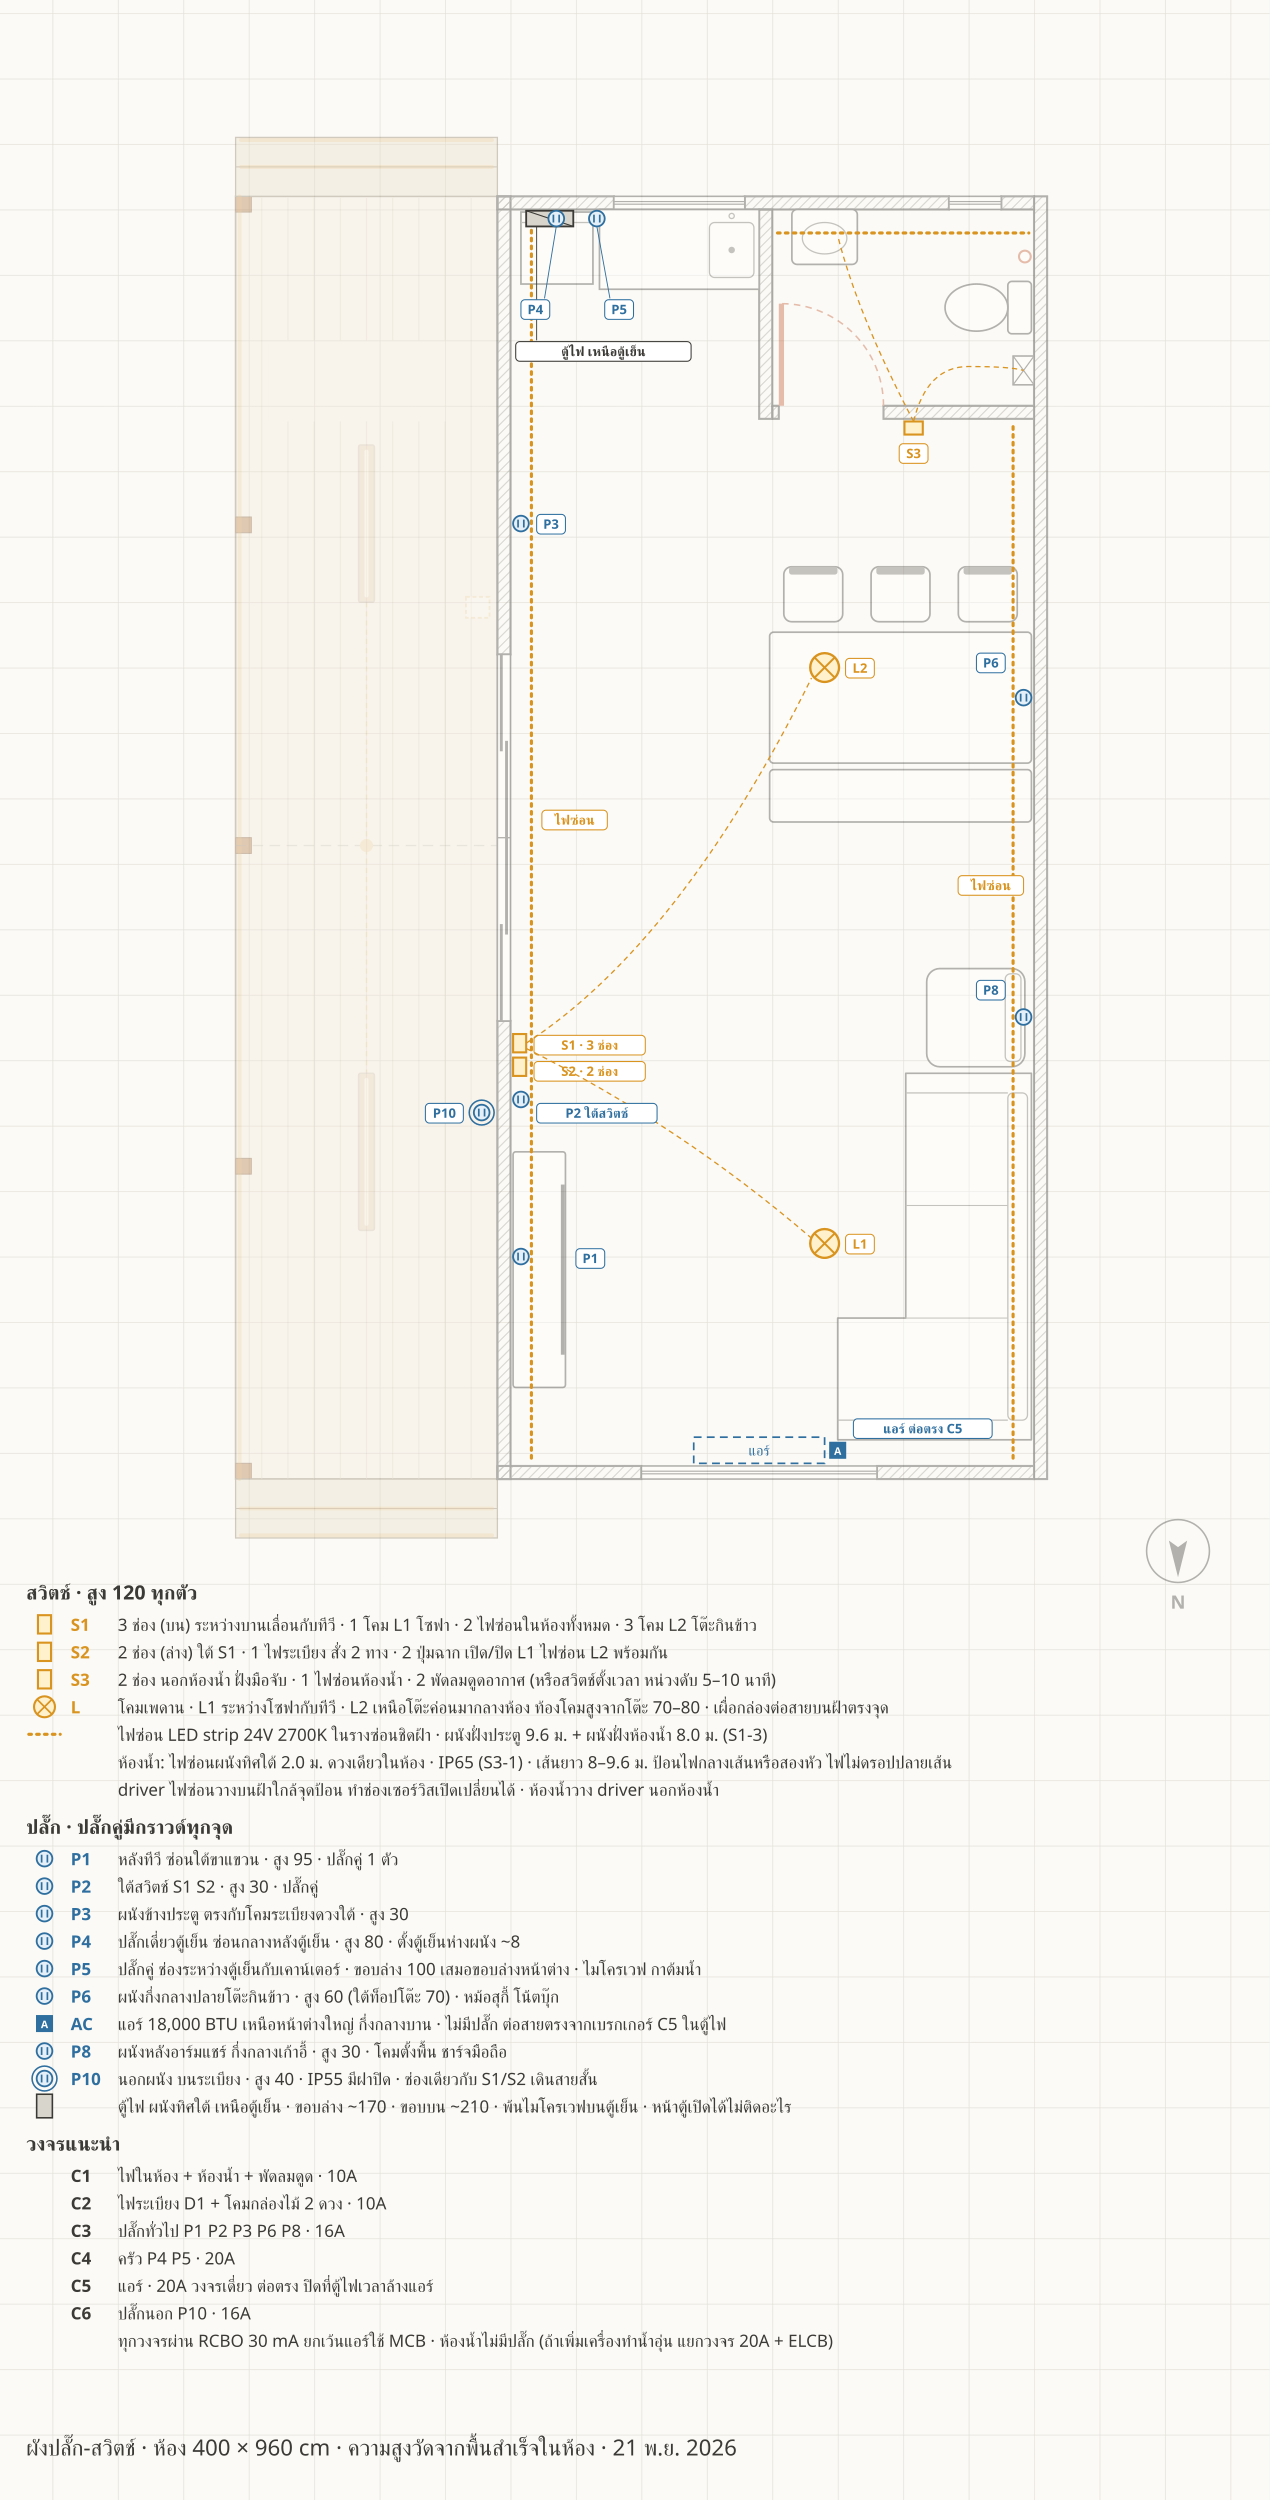
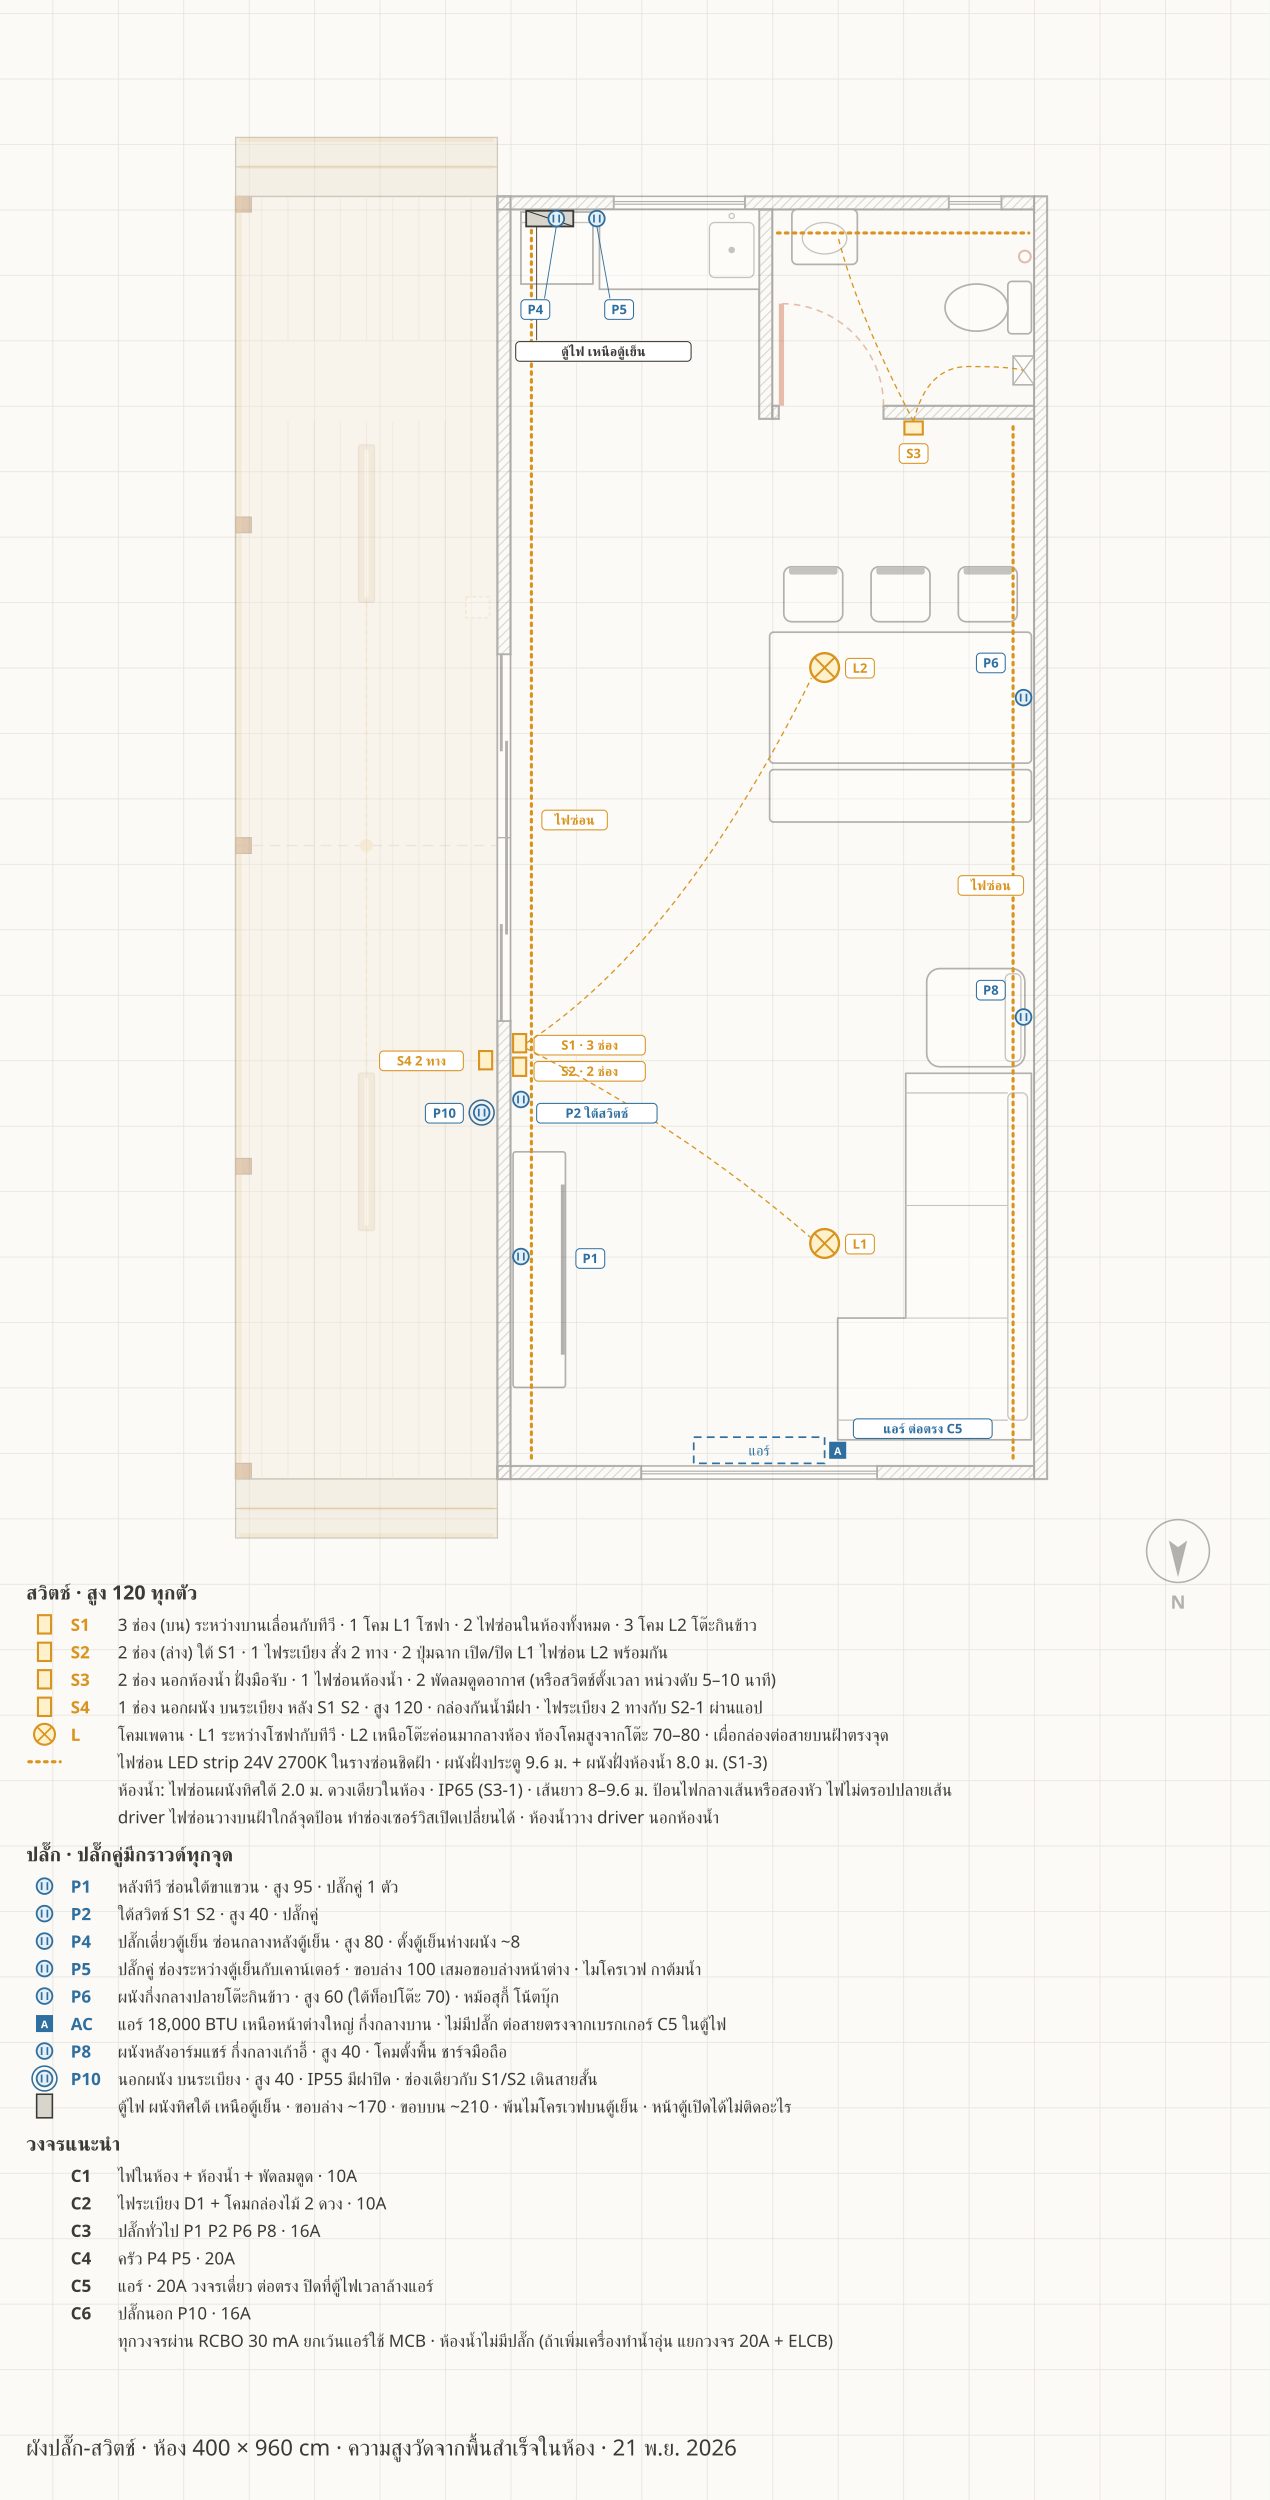
<svg xmlns="http://www.w3.org/2000/svg" viewBox="-390 -160 970 1910" width="970" height="1910" font-family="Leelawadee UI, Tahoma, sans-serif">
  <defs>
    <pattern id="grid" width="50" height="50" patternUnits="userSpaceOnUse" x="0" y="0">
      <path d="M50 0H0V50" fill="none" stroke="#e3e0d8" stroke-width="1" />
    </pattern>
    <pattern id="hatch" width="5" height="5" patternUnits="userSpaceOnUse" patternTransform="rotate(45)">
      <line x1="0" y1="0" x2="0" y2="5" stroke="#6d6a62" stroke-width="1" />
    </pattern>
  </defs>
  <rect x="-390" y="-160" width="970" height="1910" fill="#fbfaf6" />
  <rect x="-390" y="-160" width="970" height="1910" fill="url(#grid)" />
  <g opacity="0.38">
    <rect x="-210" y="-10" width="200" height="980" fill="#f1e8da" stroke="#8a7a64" stroke-width="1.3" />
    <line x1="-190" y1="-10" x2="-190" y2="970" stroke="#ddd0bc" stroke-width="0.8" />
    <line x1="-170" y1="-10" x2="-170" y2="970" stroke="#ddd0bc" stroke-width="0.8" />
    <line x1="-150" y1="-10" x2="-150" y2="970" stroke="#ddd0bc" stroke-width="0.8" />
    <line x1="-130" y1="-10" x2="-130" y2="970" stroke="#ddd0bc" stroke-width="0.8" />
    <line x1="-110" y1="-10" x2="-110" y2="970" stroke="#ddd0bc" stroke-width="0.8" />
    <line x1="-90" y1="-10" x2="-90" y2="970" stroke="#ddd0bc" stroke-width="0.8" />
    <line x1="-70" y1="-10" x2="-70" y2="970" stroke="#ddd0bc" stroke-width="0.8" />
    <line x1="-50" y1="-10" x2="-50" y2="970" stroke="#ddd0bc" stroke-width="0.8" />
    <line x1="-30" y1="-10" x2="-30" y2="970" stroke="#ddd0bc" stroke-width="0.8" />
    <rect x="-210" y="-10" width="12" height="12" fill="#b47a45" stroke="#7d5430" stroke-width="0.8" />
    <rect x="-210" y="235" width="12" height="12" fill="#b47a45" stroke="#7d5430" stroke-width="0.8" />
    <rect x="-210" y="480" width="12" height="12" fill="#b47a45" stroke="#7d5430" stroke-width="0.8" />
    <rect x="-210" y="725" width="12" height="12" fill="#b47a45" stroke="#7d5430" stroke-width="0.8" />
    <rect x="-210" y="958" width="12" height="12" fill="#b47a45" stroke="#7d5430" stroke-width="0.8" />
    <rect x="-210" y="-55" width="200" height="45" fill="#e8dcc8" stroke="#8a7a64" stroke-width="1" />
    <rect x="-210" y="970" width="200" height="45" fill="#e8dcc8" stroke="#8a7a64" stroke-width="1" />
    <line x1="-210" y1="-32.5" x2="-10" y2="-32.5" stroke="#8a7a64" stroke-width="0.8" />
    <line x1="-210" y1="992.5" x2="-10" y2="992.5" stroke="#8a7a64" stroke-width="0.8" />
    <rect x="-185" y="100" width="150" height="62" fill="#f1e8da" />
    <g opacity="0.3">
      <line x1="-207" y1="-10" x2="-207" y2="970" stroke="#d9931f" stroke-width="3" stroke-linecap="round" />
      <line x1="-206" y1="-32.5" x2="-14" y2="-32.5" stroke="#d9931f" stroke-width="3" stroke-linecap="round" />
      <line x1="-206" y1="-53" x2="-14" y2="-53" stroke="#d9931f" stroke-width="3" stroke-linecap="round" />
      <line x1="-206" y1="992.5" x2="-14" y2="992.5" stroke="#d9931f" stroke-width="3" stroke-linecap="round" />
      <line x1="-206" y1="1013" x2="-14" y2="1013" stroke="#d9931f" stroke-width="3" stroke-linecap="round" />
      <line x1="-210" y1="486" x2="-10" y2="486" stroke="#6d6a62" stroke-width="1" stroke-dasharray="8 5" />
      <line x1="-110" y1="300" x2="-110" y2="660" stroke="#d9931f" stroke-width="1.2" stroke-dasharray="4 3" />
      <rect x="-116" y="180" width="12" height="120" rx="1.5" fill="#c98b52" stroke="#7d5430" stroke-width="1.2" />
      <line x1="-110" y1="185" x2="-110" y2="295" stroke="#fff1cc" stroke-width="3" stroke-linecap="round" />
      <rect x="-116" y="660" width="12" height="120" rx="1.5" fill="#c98b52" stroke="#7d5430" stroke-width="1.2" />
      <line x1="-110" y1="665" x2="-110" y2="775" stroke="#fff1cc" stroke-width="3" stroke-linecap="round" />
      <circle cx="-110" cy="486" r="5" fill="#d9931f" />
      <rect x="-34" y="296" width="18" height="16" fill="#fff" stroke="#d9931f" stroke-width="1.4" stroke-dasharray="3 2" />
    </g>
    <rect x="-10" y="-10" width="10" height="350" fill="url(#hatch)" stroke="#3b3a36" stroke-width="1.6" />
    <rect x="-10" y="620" width="10" height="350" fill="url(#hatch)" stroke="#3b3a36" stroke-width="1.6" />
    <rect x="400" y="-10" width="10" height="980" fill="url(#hatch)" stroke="#3b3a36" stroke-width="1.6" />
    <rect x="-10" y="-10" width="89" height="10" fill="url(#hatch)" stroke="#3b3a36" stroke-width="1.6" />
    <rect x="179" y="-10" width="156" height="10" fill="url(#hatch)" stroke="#3b3a36" stroke-width="1.6" />
    <rect x="375" y="-10" width="25" height="10" fill="url(#hatch)" stroke="#3b3a36" stroke-width="1.6" />
    <rect x="-10" y="960" width="110" height="10" fill="url(#hatch)" stroke="#3b3a36" stroke-width="1.6" />
    <rect x="280" y="960" width="120" height="10" fill="url(#hatch)" stroke="#3b3a36" stroke-width="1.6" />
    <rect x="79" y="-10" width="100" height="10" fill="#fff" stroke="#3b3a36" stroke-width="1.2" />
    <g stroke="#3b3a36" stroke-width="0.9">
      <line x1="79" y1="-6" x2="179" y2="-6" />
      <line x1="79" y1="-4" x2="179" y2="-4" />
    </g>
    <rect x="335" y="-10" width="40" height="10" fill="#fff" stroke="#3b3a36" stroke-width="1.2" />
    <g stroke="#3b3a36" stroke-width="0.9">
      <line x1="335" y1="-6" x2="375" y2="-6" />
      <line x1="335" y1="-4" x2="375" y2="-4" />
    </g>
    <rect x="100" y="960" width="180" height="10" fill="#fff" stroke="#3b3a36" stroke-width="1.2" />
    <g stroke="#3b3a36" stroke-width="0.9">
      <line x1="100" y1="964" x2="280" y2="964" />
      <line x1="100" y1="966" x2="280" y2="966" />
    </g>
    <rect x="-10" y="340" width="10" height="280" fill="#fff" stroke="#3b3a36" stroke-width="1.2" />
    <g stroke="#3b3a36" stroke-width="2.2">
      <line x1="-7" y1="340" x2="-7" y2="414" />
      <line x1="-7" y1="546" x2="-7" y2="620" />
      <line x1="-3" y1="406" x2="-3" y2="480" />
      <line x1="-3" y1="480" x2="-3" y2="554" />
    </g>
    <line x1="-10" y1="480" x2="0" y2="480" stroke="#3b3a36" stroke-width="1" />
    <rect x="190" y="0" width="10" height="160" fill="url(#hatch)" stroke="#3b3a36" stroke-width="1.6" />
    <rect x="200" y="150" width="5" height="10" fill="url(#hatch)" stroke="#3b3a36" stroke-width="1.6" />
    <rect x="285" y="150" width="115" height="10" fill="url(#hatch)" stroke="#3b3a36" stroke-width="1.6" />
    <rect x="205" y="72" width="4" height="78" fill="#c0562f" />
    <path d="M285 150 A78 78 0 0 0 207 72" fill="none" stroke="#c0562f" stroke-width="1.2" stroke-dasharray="5 4" />
    <rect x="8" y="2" width="55" height="55" fill="#fff" stroke="#3b3a36" stroke-width="1.3" />
    <line x1="8" y1="10" x2="63" y2="10" stroke="#6d6a62" stroke-width="1" />
    <rect x="68" y="0" width="122" height="61" fill="#fff" stroke="#3b3a36" stroke-width="1.3" />
    <rect x="152" y="10" width="34" height="42" rx="4" fill="none" stroke="#6d6a62" stroke-width="1" />
    <circle cx="169" cy="31" r="2.5" fill="#6d6a62" />
    <circle cx="169" cy="5" r="2" fill="none" stroke="#6d6a62" stroke-width="1" />
    <rect x="215" y="0" width="50" height="42" rx="4" fill="#fff" stroke="#3b3a36" stroke-width="1.3" />
    <ellipse cx="240" cy="22" rx="17" ry="12" fill="none" stroke="#6d6a62" stroke-width="1" />
    <rect x="380" y="55" width="18" height="40" rx="3" fill="#fff" stroke="#3b3a36" stroke-width="1.3" />
    <ellipse cx="356" cy="75" rx="24" ry="18" fill="#fff" stroke="#3b3a36" stroke-width="1.3" />
    <circle cx="393" cy="36" r="4.5" fill="#fff" stroke="#c0562f" stroke-width="1.6" />
    <rect x="384" y="112" width="16" height="22" fill="#fff" stroke="#3b3a36" stroke-width="1.2" />
    <path d="M384 112 L400 134 M400 112 L384 134" stroke="#3b3a36" stroke-width="0.9" />
    <rect x="208.833" y="273" width="45" height="42" rx="6" fill="#fff" stroke="#3b3a36" stroke-width="1.3" />
    <rect x="212.833" y="273" width="37" height="6" rx="2" fill="#6d6a62" />
    <rect x="275.5" y="273" width="45" height="42" rx="6" fill="#fff" stroke="#3b3a36" stroke-width="1.3" />
    <rect x="279.5" y="273" width="37" height="6" rx="2" fill="#6d6a62" />
    <rect x="342.167" y="273" width="45" height="42" rx="6" fill="#fff" stroke="#3b3a36" stroke-width="1.3" />
    <rect x="346.167" y="273" width="37" height="6" rx="2" fill="#6d6a62" />
    <rect x="198" y="323" width="200" height="100" rx="3" fill="#fff" stroke="#3b3a36" stroke-width="1.3" />
    <rect x="198" y="428" width="200" height="40" rx="3" fill="#fff" stroke="#3b3a36" stroke-width="1.3" />
    <rect x="318" y="580" width="75" height="75" rx="10" fill="#fff" stroke="#3b3a36" stroke-width="1.3" />
    <rect x="378" y="584" width="12" height="67" rx="4" fill="none" stroke="#6d6a62" stroke-width="1" />
    <path d="M302 660 H398 V940 H250 V847 H302 Z" stroke-linejoin="round" fill="#fff" stroke="#3b3a36" stroke-width="1.3" />
    <rect x="380" y="675" width="15" height="250" rx="4" fill="none" stroke="#6d6a62" stroke-width="1" />
    <line x1="302" y1="675" x2="380" y2="675" stroke="#6d6a62" stroke-width="1" />
    <line x1="250" y1="925" x2="380" y2="925" stroke="#6d6a62" stroke-width="1" />
    <line x1="302" y1="761" x2="380" y2="761" stroke="#6d6a62" stroke-width="0.8" />
    <line x1="302" y1="847" x2="380" y2="847" stroke="#6d6a62" stroke-width="0.8" />
    <rect x="2" y="720" width="40" height="180" rx="2" fill="#fff" stroke="#3b3a36" stroke-width="1.3" />
    <line x1="40" y1="745" x2="40" y2="875" stroke="#3b3a36" stroke-width="3" />
    <g transform="translate(510 1025)">
      <circle r="24" fill="none" stroke="#3b3a36" stroke-width="1.2" />
      <path d="M0 20 L7 -8 L0 -3 L-7 -8 Z" fill="#3b3a36" />
      <text x="0" y="44" font-size="14" font-weight="600" text-anchor="middle" fill="#3b3a36">N</text>
    </g>
  </g>
  <rect x="2" y="630" width="10" height="14" fill="#fff1cc" stroke="#d9931f" stroke-width="1.6" />
  <rect x="2" y="648" width="10" height="14" fill="#fff1cc" stroke="#d9931f" stroke-width="1.6" />
  <rect x="18" y="631" width="85" height="15" rx="3" fill="#fff" stroke="#d9931f" stroke-width="0.8" />
  <text x="60.5" y="642" font-size="10" font-weight="600" text-anchor="middle" fill="#d9931f">S1 · 3 ช่อง</text>
  <rect x="18" y="651" width="85" height="15" rx="3" fill="#fff" stroke="#d9931f" stroke-width="0.8" />
  <text x="60.5" y="662" font-size="10" font-weight="600" text-anchor="middle" fill="#d9931f">S2 · 2 ช่อง</text>
  <line x1="16" y1="4" x2="16" y2="956" stroke="#d9931f" stroke-width="2.4" stroke-dasharray="2 4" stroke-linecap="round" />
  <line x1="384" y1="166" x2="384" y2="956" stroke="#d9931f" stroke-width="2.4" stroke-dasharray="2 4" stroke-linecap="round" />
  <line x1="204" y1="18" x2="396" y2="18" stroke="#d9931f" stroke-width="2.4" stroke-dasharray="2 4" stroke-linecap="round" />
  <rect x="342" y="509" width="50" height="15" rx="3" fill="#fff" stroke="#d9931f" stroke-width="0.8" />
  <text x="367" y="520" font-size="10" font-weight="600" text-anchor="middle" fill="#d9931f">ไฟซ่อน</text>
  <rect x="24" y="459" width="50" height="15" rx="3" fill="#fff" stroke="#d9931f" stroke-width="0.8" />
  <text x="49" y="470" font-size="10" font-weight="600" text-anchor="middle" fill="#d9931f">ไฟซ่อน</text>
  <path d="M308 162 Q265 80 250 20" fill="none" stroke="#d9931f" stroke-width="1" stroke-dasharray="4 3" />
  <path d="M12 637 Q130 560 230 358" fill="none" stroke="#d9931f" stroke-width="1" stroke-dasharray="4 3" />
  <path d="M12 641 Q130 700 230 786" fill="none" stroke="#d9931f" stroke-width="1" stroke-dasharray="4 3" />
  <circle cx="240" cy="350" r="11" fill="#fff1cc" stroke="#d9931f" stroke-width="1.8" />
  <path d="M232.2 342.2 L247.8 357.8 M247.8 342.2 L232.2 357.8" stroke="#d9931f" stroke-width="1.5" />
  <rect x="256" y="343" width="22" height="15" rx="3" fill="#fff" stroke="#d9931f" stroke-width="0.8" />
  <text x="267" y="354" font-size="10" font-weight="600" text-anchor="middle" fill="#d9931f">L2</text>
  <circle cx="240" cy="790" r="11" fill="#fff1cc" stroke="#d9931f" stroke-width="1.8" />
  <path d="M232.2 782.2 L247.8 797.8 M247.8 782.2 L232.2 797.8" stroke="#d9931f" stroke-width="1.5" />
  <rect x="256" y="783" width="22" height="15" rx="3" fill="#fff" stroke="#d9931f" stroke-width="0.8" />
  <text x="267" y="794" font-size="10" font-weight="600" text-anchor="middle" fill="#d9931f">L1</text>
  <rect x="301" y="162" width="14" height="10" fill="#fff1cc" stroke="#d9931f" stroke-width="1.6" />
  <rect x="297" y="179" width="22" height="15" rx="3" fill="#fff" stroke="#d9931f" stroke-width="0.8" />
  <text x="308" y="190" font-size="10" font-weight="600" text-anchor="middle" fill="#d9931f">S3</text>
  <path d="M308 162 Q318 120 350 120 T392 123" fill="none" stroke="#d9931f" stroke-width="1" stroke-dasharray="4 3" />
  <rect x="12" y="1" width="36" height="12" fill="#d8d5cc" stroke="#3b3a36" stroke-width="1.4" />
  <line x1="12" y1="1" x2="48" y2="13" stroke="#3b3a36" stroke-width="0.8" />
  <line x1="20" y1="13" x2="20" y2="100" stroke="#3b3a36" stroke-width="0.7" />
  <rect x="4" y="101" width="134" height="15" rx="3" fill="#fff" stroke="#3b3a36" stroke-width="0.8" />
  <text x="71" y="112" font-size="10" font-weight="600" text-anchor="middle" fill="#3b3a36">ตู้ไฟ เหนือตู้เย็น</text>
  <circle cx="8" cy="800" r="6" fill="#e4eff8" stroke="#2f6f9f" stroke-width="1.4" />
  <g stroke="#2f6f9f" stroke-width="1.3">
    <line x1="5.8" y1="797" x2="5.8" y2="803" />
    <line x1="10.2" y1="797" x2="10.2" y2="803" />
  </g>
  <rect x="50" y="794" width="22" height="15" rx="3" fill="#fff" stroke="#2f6f9f" stroke-width="0.8" />
  <text x="61" y="805" font-size="10" font-weight="600" text-anchor="middle" fill="#2f6f9f">P1</text>
  <circle cx="8" cy="680" r="6" fill="#e4eff8" stroke="#2f6f9f" stroke-width="1.4" />
  <g stroke="#2f6f9f" stroke-width="1.3">
    <line x1="5.8" y1="677" x2="5.8" y2="683" />
    <line x1="10.2" y1="677" x2="10.2" y2="683" />
  </g>
  <rect x="20" y="683" width="92" height="15" rx="3" fill="#fff" stroke="#2f6f9f" stroke-width="0.8" />
  <text x="66" y="694" font-size="10" font-weight="600" text-anchor="middle" fill="#2f6f9f">P2 ใต้สวิตช์</text>
-   <circle cx="8" cy="240" r="6" fill="#e4eff8" stroke="#2f6f9f" stroke-width="1.4" />
-   <g stroke="#2f6f9f" stroke-width="1.3">
-     <line x1="5.8" y1="237" x2="5.8" y2="243" />
-     <line x1="10.2" y1="237" x2="10.2" y2="243" />
-   </g>
-   <rect x="20" y="233" width="22" height="15" rx="3" fill="#fff" stroke="#2f6f9f" stroke-width="0.8" />
-   <text x="31" y="244" font-size="10" font-weight="600" text-anchor="middle" fill="#2f6f9f">P3</text>
  <circle cx="35" cy="7" r="6" fill="#e4eff8" stroke="#2f6f9f" stroke-width="1.4" />
  <g stroke="#2f6f9f" stroke-width="1.3">
    <line x1="32.8" y1="4" x2="32.8" y2="10" />
    <line x1="37.2" y1="4" x2="37.2" y2="10" />
  </g>
  <rect x="8" y="69" width="22" height="15" rx="3" fill="#fff" stroke="#2f6f9f" stroke-width="0.8" />
  <text x="19" y="80" font-size="10" font-weight="600" text-anchor="middle" fill="#2f6f9f">P4</text>
  <line x1="35" y1="13" x2="26" y2="68" stroke="#2f6f9f" stroke-width="0.7" />
  <circle cx="66" cy="7" r="6" fill="#e4eff8" stroke="#2f6f9f" stroke-width="1.4" />
  <g stroke="#2f6f9f" stroke-width="1.3">
    <line x1="63.8" y1="4" x2="63.8" y2="10" />
    <line x1="68.2" y1="4" x2="68.2" y2="10" />
  </g>
  <rect x="72" y="69" width="22" height="15" rx="3" fill="#fff" stroke="#2f6f9f" stroke-width="0.8" />
  <text x="83" y="80" font-size="10" font-weight="600" text-anchor="middle" fill="#2f6f9f">P5</text>
  <line x1="66" y1="13" x2="76" y2="68" stroke="#2f6f9f" stroke-width="0.7" />
  <circle cx="392" cy="373" r="6" fill="#e4eff8" stroke="#2f6f9f" stroke-width="1.4" />
  <g stroke="#2f6f9f" stroke-width="1.3">
    <line x1="389.8" y1="370" x2="389.8" y2="376" />
    <line x1="394.2" y1="370" x2="394.2" y2="376" />
  </g>
  <rect x="356" y="339" width="22" height="15" rx="3" fill="#fff" stroke="#2f6f9f" stroke-width="0.8" />
  <text x="367" y="350" font-size="10" font-weight="600" text-anchor="middle" fill="#2f6f9f">P6</text>
  <rect x="140" y="938" width="100" height="20" fill="none" stroke="#2f6f9f" stroke-width="1.3" stroke-dasharray="6 4" />
  <text x="190" y="952" font-size="11" font-weight="400" text-anchor="middle" fill="#2f6f9f">แอร์</text>
  <rect x="244" y="942" width="12" height="12" fill="#2f6f9f" stroke="#2f6f9f" />
  <text x="250" y="951.5" font-size="8" font-weight="700" text-anchor="middle" fill="#fff">A</text>
  <rect x="262" y="924" width="106" height="15" rx="3" fill="#fff" stroke="#2f6f9f" stroke-width="0.8" />
  <text x="315" y="935" font-size="10" font-weight="600" text-anchor="middle" fill="#2f6f9f">แอร์ ต่อตรง C5</text>
  <circle cx="392" cy="617" r="6" fill="#e4eff8" stroke="#2f6f9f" stroke-width="1.4" />
  <g stroke="#2f6f9f" stroke-width="1.3">
    <line x1="389.8" y1="614" x2="389.8" y2="620" />
    <line x1="394.2" y1="614" x2="394.2" y2="620" />
  </g>
  <rect x="356" y="589" width="22" height="15" rx="3" fill="#fff" stroke="#2f6f9f" stroke-width="0.8" />
  <text x="367" y="600" font-size="10" font-weight="600" text-anchor="middle" fill="#2f6f9f">P8</text>
  <circle cx="-22" cy="690" r="9.5" fill="none" stroke="#2f6f9f" stroke-width="1.2" />
  <circle cx="-22" cy="690" r="6" fill="#e4eff8" stroke="#2f6f9f" stroke-width="1.4" />
  <g stroke="#2f6f9f" stroke-width="1.3">
    <line x1="-24.2" y1="687" x2="-24.2" y2="693" />
    <line x1="-19.8" y1="687" x2="-19.8" y2="693" />
  </g>
  <rect x="-65" y="683" width="29" height="15" rx="3" fill="#fff" stroke="#2f6f9f" stroke-width="0.8" />
  <text x="-50.5" y="694" font-size="10" font-weight="600" text-anchor="middle" fill="#2f6f9f">P10</text>
+   <rect x="-24" y="643" width="10" height="14" fill="#fff1cc" stroke="#d9931f" stroke-width="1.6" />
+   <rect x="-100" y="643" width="64" height="15" rx="3" fill="#fff" stroke="#d9931f" stroke-width="0.8" />
+   <text x="-68" y="654" font-size="10" font-weight="600" text-anchor="middle" fill="#d9931f">S4 2 ทาง</text>
  <text x="-370" y="1062" font-size="15" font-weight="600" text-anchor="start" fill="#3b3a36">สวิตช์ · สูง 120 ทุกตัว</text>
  <rect x="-361" y="1074" width="10" height="14" fill="#fff1cc" stroke="#d9931f" stroke-width="1.6" />
  <text x="-336" y="1086" font-size="13" font-weight="600" text-anchor="start" fill="#d9931f">S1</text>
  <text x="-300" y="1086" font-size="13" font-weight="400" text-anchor="start" fill="#3b3a36">3 ช่อง (บน) ระหว่างบานเลื่อนกับทีวี · 1 โคม L1 โซฟา · 2 ไฟซ่อนในห้องทั้งหมด · 3 โคม L2 โต๊ะกินข้าว</text>
  <rect x="-361" y="1095" width="10" height="14" fill="#fff1cc" stroke="#d9931f" stroke-width="1.6" />
  <text x="-336" y="1107" font-size="13" font-weight="600" text-anchor="start" fill="#d9931f">S2</text>
  <text x="-300" y="1107" font-size="13" font-weight="400" text-anchor="start" fill="#3b3a36">2 ช่อง (ล่าง) ใต้ S1 · 1 ไฟระเบียง สั่ง 2 ทาง · 2 ปุ่มฉาก เปิด/ปิด L1 ไฟซ่อน L2 พร้อมกัน</text>
  <rect x="-361" y="1116" width="10" height="14" fill="#fff1cc" stroke="#d9931f" stroke-width="1.6" />
  <text x="-336" y="1128" font-size="13" font-weight="600" text-anchor="start" fill="#d9931f">S3</text>
  <text x="-300" y="1128" font-size="13" font-weight="400" text-anchor="start" fill="#3b3a36">2 ช่อง นอกห้องน้ำ ฝั่งมือจับ · 1 ไฟซ่อนห้องน้ำ · 2 พัดลมดูดอากาศ (หรือสวิตช์ตั้งเวลา หน่วงดับ 5–10 นาที)</text>
-   <circle cx="-356" cy="1144" r="8" fill="#fff1cc" stroke="#d9931f" stroke-width="1.6" />
-   <path d="M-361.6 1138.4 L-350.4 1149.6 M-350.4 1138.4 L-361.6 1149.6" stroke="#d9931f" stroke-width="1.3" />
-   <text x="-336" y="1149" font-size="13" font-weight="600" text-anchor="start" fill="#d9931f">L</text>
-   <text x="-300" y="1149" font-size="13" font-weight="400" text-anchor="start" fill="#3b3a36">โคมเพดาน · L1 ระหว่างโซฟากับทีวี · L2 เหนือโต๊ะค่อนมากลางห้อง ท้องโคมสูงจากโต๊ะ 70–80 · เผื่อกล่องต่อสายบนฝ้าตรงจุด</text>
-   <line x1="-368" y1="1165" x2="-344" y2="1165" stroke="#d9931f" stroke-width="2.4" stroke-dasharray="2 4" stroke-linecap="round" />
-   <text x="-300" y="1170" font-size="13" font-weight="400" text-anchor="start" fill="#3b3a36">ไฟซ่อน LED strip 24V 2700K ในรางซ่อนชิดฝ้า · ผนังฝั่งประตู 9.6 ม. + ผนังฝั่งห้องน้ำ 8.0 ม. (S1-3)</text>
-   <text x="-300" y="1191" font-size="13" font-weight="400" text-anchor="start" fill="#3b3a36">ห้องน้ำ: ไฟซ่อนผนังทิศใต้ 2.0 ม. ดวงเดียวในห้อง · IP65 (S3-1) · เส้นยาว 8–9.6 ม. ป้อนไฟกลางเส้นหรือสองหัว ไฟไม่ดรอปปลายเส้น</text>
-   <text x="-300" y="1212" font-size="13" font-weight="400" text-anchor="start" fill="#3b3a36">driver ไฟซ่อนวางบนฝ้าใกล้จุดป้อน ทำช่องเซอร์วิสเปิดเปลี่ยนได้ · ห้องน้ำวาง driver นอกห้องน้ำ</text>
-   <text x="-370" y="1241" font-size="15" font-weight="600" text-anchor="start" fill="#3b3a36">ปลั๊ก · ปลั๊กคู่มีกราวด์ทุกจุด</text>
-   <circle cx="-356" cy="1260" r="6" fill="#e4eff8" stroke="#2f6f9f" stroke-width="1.4" />
-   <g stroke="#2f6f9f" stroke-width="1.3">
-     <line x1="-358.2" y1="1257" x2="-358.2" y2="1263" />
-     <line x1="-353.8" y1="1257" x2="-353.8" y2="1263" />
-   </g>
-   <text x="-336" y="1265" font-size="13" font-weight="600" text-anchor="start" fill="#2f6f9f">P1</text>
-   <text x="-300" y="1265" font-size="13" font-weight="400" text-anchor="start" fill="#3b3a36">หลังทีวี ซ่อนใต้ขาแขวน · สูง 95 · ปลั๊กคู่ 1 ตัว</text>
+   <rect x="-361" y="1137" width="10" height="14" fill="#fff1cc" stroke="#d9931f" stroke-width="1.6" />
+   <text x="-336" y="1149" font-size="13" font-weight="600" text-anchor="start" fill="#d9931f">S4</text>
+   <text x="-300" y="1149" font-size="13" font-weight="400" text-anchor="start" fill="#3b3a36">1 ช่อง นอกผนัง บนระเบียง หลัง S1 S2 · สูง 120 · กล่องกันน้ำมีฝา · ไฟระเบียง 2 ทางกับ S2-1 ผ่านแอป</text>
+   <circle cx="-356" cy="1165" r="8" fill="#fff1cc" stroke="#d9931f" stroke-width="1.6" />
+   <path d="M-361.6 1159.4 L-350.4 1170.6 M-350.4 1159.4 L-361.6 1170.6" stroke="#d9931f" stroke-width="1.3" />
+   <text x="-336" y="1170" font-size="13" font-weight="600" text-anchor="start" fill="#d9931f">L</text>
+   <text x="-300" y="1170" font-size="13" font-weight="400" text-anchor="start" fill="#3b3a36">โคมเพดาน · L1 ระหว่างโซฟากับทีวี · L2 เหนือโต๊ะค่อนมากลางห้อง ท้องโคมสูงจากโต๊ะ 70–80 · เผื่อกล่องต่อสายบนฝ้าตรงจุด</text>
+   <line x1="-368" y1="1186" x2="-344" y2="1186" stroke="#d9931f" stroke-width="2.4" stroke-dasharray="2 4" stroke-linecap="round" />
+   <text x="-300" y="1191" font-size="13" font-weight="400" text-anchor="start" fill="#3b3a36">ไฟซ่อน LED strip 24V 2700K ในรางซ่อนชิดฝ้า · ผนังฝั่งประตู 9.6 ม. + ผนังฝั่งห้องน้ำ 8.0 ม. (S1-3)</text>
+   <text x="-300" y="1212" font-size="13" font-weight="400" text-anchor="start" fill="#3b3a36">ห้องน้ำ: ไฟซ่อนผนังทิศใต้ 2.0 ม. ดวงเดียวในห้อง · IP65 (S3-1) · เส้นยาว 8–9.6 ม. ป้อนไฟกลางเส้นหรือสองหัว ไฟไม่ดรอปปลายเส้น</text>
+   <text x="-300" y="1233" font-size="13" font-weight="400" text-anchor="start" fill="#3b3a36">driver ไฟซ่อนวางบนฝ้าใกล้จุดป้อน ทำช่องเซอร์วิสเปิดเปลี่ยนได้ · ห้องน้ำวาง driver นอกห้องน้ำ</text>
+   <text x="-370" y="1262" font-size="15" font-weight="600" text-anchor="start" fill="#3b3a36">ปลั๊ก · ปลั๊กคู่มีกราวด์ทุกจุด</text>
  <circle cx="-356" cy="1281" r="6" fill="#e4eff8" stroke="#2f6f9f" stroke-width="1.4" />
  <g stroke="#2f6f9f" stroke-width="1.3">
    <line x1="-358.2" y1="1278" x2="-358.2" y2="1284" />
    <line x1="-353.8" y1="1278" x2="-353.8" y2="1284" />
  </g>
-   <text x="-336" y="1286" font-size="13" font-weight="600" text-anchor="start" fill="#2f6f9f">P2</text>
-   <text x="-300" y="1286" font-size="13" font-weight="400" text-anchor="start" fill="#3b3a36">ใต้สวิตช์ S1 S2 · สูง 30 · ปลั๊กคู่</text>
+   <text x="-336" y="1286" font-size="13" font-weight="600" text-anchor="start" fill="#2f6f9f">P1</text>
+   <text x="-300" y="1286" font-size="13" font-weight="400" text-anchor="start" fill="#3b3a36">หลังทีวี ซ่อนใต้ขาแขวน · สูง 95 · ปลั๊กคู่ 1 ตัว</text>
  <circle cx="-356" cy="1302" r="6" fill="#e4eff8" stroke="#2f6f9f" stroke-width="1.4" />
  <g stroke="#2f6f9f" stroke-width="1.3">
    <line x1="-358.2" y1="1299" x2="-358.2" y2="1305" />
    <line x1="-353.8" y1="1299" x2="-353.8" y2="1305" />
  </g>
-   <text x="-336" y="1307" font-size="13" font-weight="600" text-anchor="start" fill="#2f6f9f">P3</text>
-   <text x="-300" y="1307" font-size="13" font-weight="400" text-anchor="start" fill="#3b3a36">ผนังข้างประตู ตรงกับโคมระเบียงดวงใต้ · สูง 30</text>
+   <text x="-336" y="1307" font-size="13" font-weight="600" text-anchor="start" fill="#2f6f9f">P2</text>
+   <text x="-300" y="1307" font-size="13" font-weight="400" text-anchor="start" fill="#3b3a36">ใต้สวิตช์ S1 S2 · สูง 40 · ปลั๊กคู่</text>
  <circle cx="-356" cy="1323" r="6" fill="#e4eff8" stroke="#2f6f9f" stroke-width="1.4" />
  <g stroke="#2f6f9f" stroke-width="1.3">
    <line x1="-358.2" y1="1320" x2="-358.2" y2="1326" />
    <line x1="-353.8" y1="1320" x2="-353.8" y2="1326" />
  </g>
  <text x="-336" y="1328" font-size="13" font-weight="600" text-anchor="start" fill="#2f6f9f">P4</text>
  <text x="-300" y="1328" font-size="13" font-weight="400" text-anchor="start" fill="#3b3a36">ปลั๊กเดี่ยวตู้เย็น ซ่อนกลางหลังตู้เย็น · สูง 80 · ตั้งตู้เย็นห่างผนัง ~8</text>
  <circle cx="-356" cy="1344" r="6" fill="#e4eff8" stroke="#2f6f9f" stroke-width="1.4" />
  <g stroke="#2f6f9f" stroke-width="1.3">
    <line x1="-358.2" y1="1341" x2="-358.2" y2="1347" />
    <line x1="-353.8" y1="1341" x2="-353.8" y2="1347" />
  </g>
  <text x="-336" y="1349" font-size="13" font-weight="600" text-anchor="start" fill="#2f6f9f">P5</text>
  <text x="-300" y="1349" font-size="13" font-weight="400" text-anchor="start" fill="#3b3a36">ปลั๊กคู่ ช่องระหว่างตู้เย็นกับเคาน์เตอร์ · ขอบล่าง 100 เสมอขอบล่างหน้าต่าง · ไมโครเวฟ กาต้มน้ำ</text>
  <circle cx="-356" cy="1365" r="6" fill="#e4eff8" stroke="#2f6f9f" stroke-width="1.4" />
  <g stroke="#2f6f9f" stroke-width="1.3">
    <line x1="-358.2" y1="1362" x2="-358.2" y2="1368" />
    <line x1="-353.8" y1="1362" x2="-353.8" y2="1368" />
  </g>
  <text x="-336" y="1370" font-size="13" font-weight="600" text-anchor="start" fill="#2f6f9f">P6</text>
  <text x="-300" y="1370" font-size="13" font-weight="400" text-anchor="start" fill="#3b3a36">ผนังกึ่งกลางปลายโต๊ะกินข้าว · สูง 60 (ใต้ท็อปโต๊ะ 70) · หม้อสุกี้ โน้ตบุ๊ก</text>
  <rect x="-362" y="1380" width="12" height="12" fill="#2f6f9f" stroke="#2f6f9f" />
  <text x="-356" y="1389.5" font-size="8" font-weight="700" text-anchor="middle" fill="#fff">A</text>
  <text x="-336" y="1391" font-size="13" font-weight="600" text-anchor="start" fill="#2f6f9f">AC</text>
  <text x="-300" y="1391" font-size="13" font-weight="400" text-anchor="start" fill="#3b3a36">แอร์ 18,000 BTU เหนือหน้าต่างใหญ่ กึ่งกลางบาน · ไม่มีปลั๊ก ต่อสายตรงจากเบรกเกอร์ C5 ในตู้ไฟ</text>
  <circle cx="-356" cy="1407" r="6" fill="#e4eff8" stroke="#2f6f9f" stroke-width="1.4" />
  <g stroke="#2f6f9f" stroke-width="1.3">
    <line x1="-358.2" y1="1404" x2="-358.2" y2="1410" />
    <line x1="-353.8" y1="1404" x2="-353.8" y2="1410" />
  </g>
  <text x="-336" y="1412" font-size="13" font-weight="600" text-anchor="start" fill="#2f6f9f">P8</text>
-   <text x="-300" y="1412" font-size="13" font-weight="400" text-anchor="start" fill="#3b3a36">ผนังหลังอาร์มแชร์ กึ่งกลางเก้าอี้ · สูง 30 · โคมตั้งพื้น ชาร์จมือถือ</text>
+   <text x="-300" y="1412" font-size="13" font-weight="400" text-anchor="start" fill="#3b3a36">ผนังหลังอาร์มแชร์ กึ่งกลางเก้าอี้ · สูง 40 · โคมตั้งพื้น ชาร์จมือถือ</text>
  <circle cx="-356" cy="1428" r="9.5" fill="none" stroke="#2f6f9f" stroke-width="1.2" />
  <circle cx="-356" cy="1428" r="6" fill="#e4eff8" stroke="#2f6f9f" stroke-width="1.4" />
  <g stroke="#2f6f9f" stroke-width="1.3">
    <line x1="-358.2" y1="1425" x2="-358.2" y2="1431" />
    <line x1="-353.8" y1="1425" x2="-353.8" y2="1431" />
  </g>
  <text x="-336" y="1433" font-size="13" font-weight="600" text-anchor="start" fill="#2f6f9f">P10</text>
  <text x="-300" y="1433" font-size="13" font-weight="400" text-anchor="start" fill="#3b3a36">นอกผนัง บนระเบียง · สูง 40 · IP55 มีฝาปิด · ช่องเดียวกับ S1/S2 เดินสายสั้น</text>
  <rect x="-362" y="1440" width="12" height="18" fill="#d8d5cc" stroke="#3b3a36" stroke-width="1.2" />
  <text x="-300" y="1454" font-size="13" font-weight="400" text-anchor="start" fill="#3b3a36">ตู้ไฟ ผนังทิศใต้ เหนือตู้เย็น · ขอบล่าง ~170 · ขอบบน ~210 · พ้นไมโครเวฟบนตู้เย็น · หน้าตู้เปิดได้ไม่ติดอะไร</text>
  <text x="-370" y="1483" font-size="15" font-weight="600" text-anchor="start" fill="#3b3a36">วงจรแนะนำ</text>
  <text x="-336" y="1507" font-size="13" font-weight="600" text-anchor="start" fill="#3b3a36">C1</text>
  <text x="-300" y="1507" font-size="13" font-weight="400" text-anchor="start" fill="#3b3a36">ไฟในห้อง + ห้องน้ำ + พัดลมดูด · 10A</text>
  <text x="-336" y="1528" font-size="13" font-weight="600" text-anchor="start" fill="#3b3a36">C2</text>
  <text x="-300" y="1528" font-size="13" font-weight="400" text-anchor="start" fill="#3b3a36">ไฟระเบียง D1 + โคมกล่องไม้ 2 ดวง · 10A</text>
  <text x="-336" y="1549" font-size="13" font-weight="600" text-anchor="start" fill="#3b3a36">C3</text>
-   <text x="-300" y="1549" font-size="13" font-weight="400" text-anchor="start" fill="#3b3a36">ปลั๊กทั่วไป P1 P2 P3 P6 P8 · 16A</text>
+   <text x="-300" y="1549" font-size="13" font-weight="400" text-anchor="start" fill="#3b3a36">ปลั๊กทั่วไป P1 P2 P6 P8 · 16A</text>
  <text x="-336" y="1570" font-size="13" font-weight="600" text-anchor="start" fill="#3b3a36">C4</text>
  <text x="-300" y="1570" font-size="13" font-weight="400" text-anchor="start" fill="#3b3a36">ครัว P4 P5 · 20A</text>
  <text x="-336" y="1591" font-size="13" font-weight="600" text-anchor="start" fill="#3b3a36">C5</text>
  <text x="-300" y="1591" font-size="13" font-weight="400" text-anchor="start" fill="#3b3a36">แอร์ · 20A วงจรเดี่ยว ต่อตรง ปิดที่ตู้ไฟเวลาล้างแอร์</text>
  <text x="-336" y="1612" font-size="13" font-weight="600" text-anchor="start" fill="#3b3a36">C6</text>
  <text x="-300" y="1612" font-size="13" font-weight="400" text-anchor="start" fill="#3b3a36">ปลั๊กนอก P10 · 16A</text>
  <text x="-300" y="1633" font-size="13" font-weight="400" text-anchor="start" fill="#3b3a36">ทุกวงจรผ่าน RCBO 30 mA ยกเว้นแอร์ใช้ MCB · ห้องน้ำไม่มีปลั๊ก (ถ้าเพิ่มเครื่องทำน้ำอุ่น แยกวงจร 20A + ELCB)</text>
  <text x="-370" y="1716" font-size="17" font-weight="400" text-anchor="start" fill="#3b3a36">ผังปลั๊ก-สวิตช์ · ห้อง 400 × 960 cm · ความสูงวัดจากพื้นสำเร็จในห้อง · 21 พ.ย. 2026</text>
</svg>
